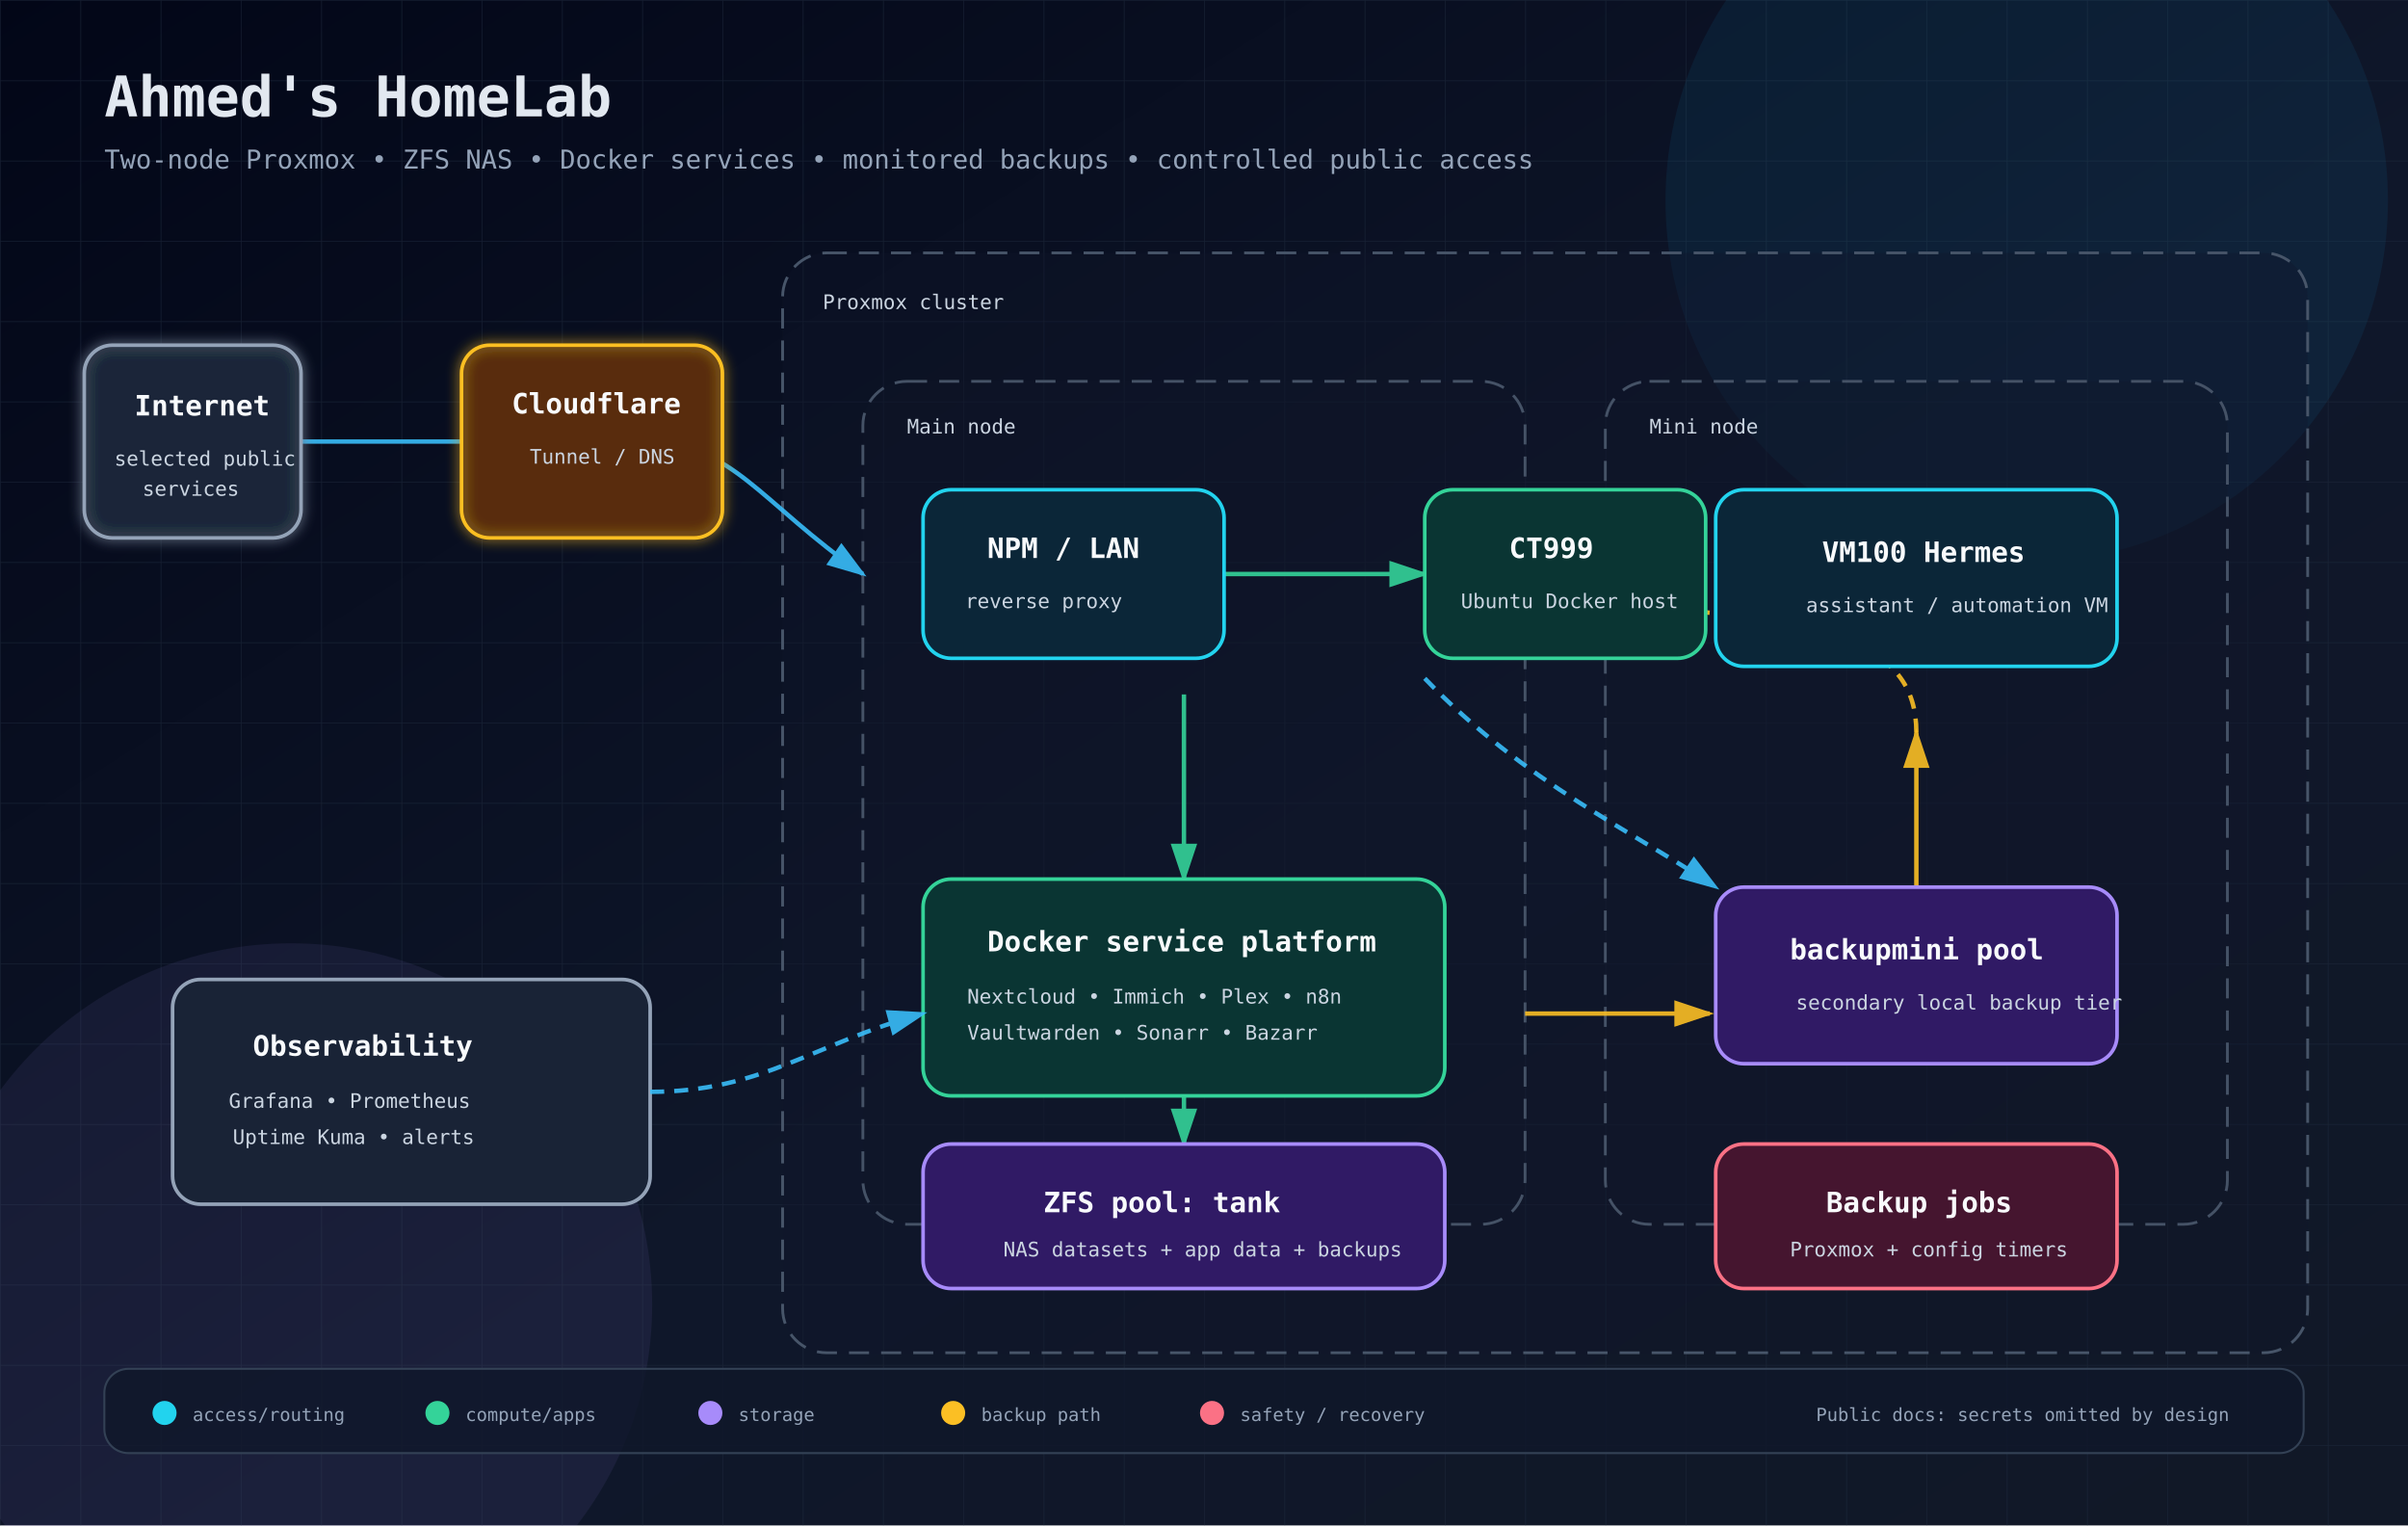
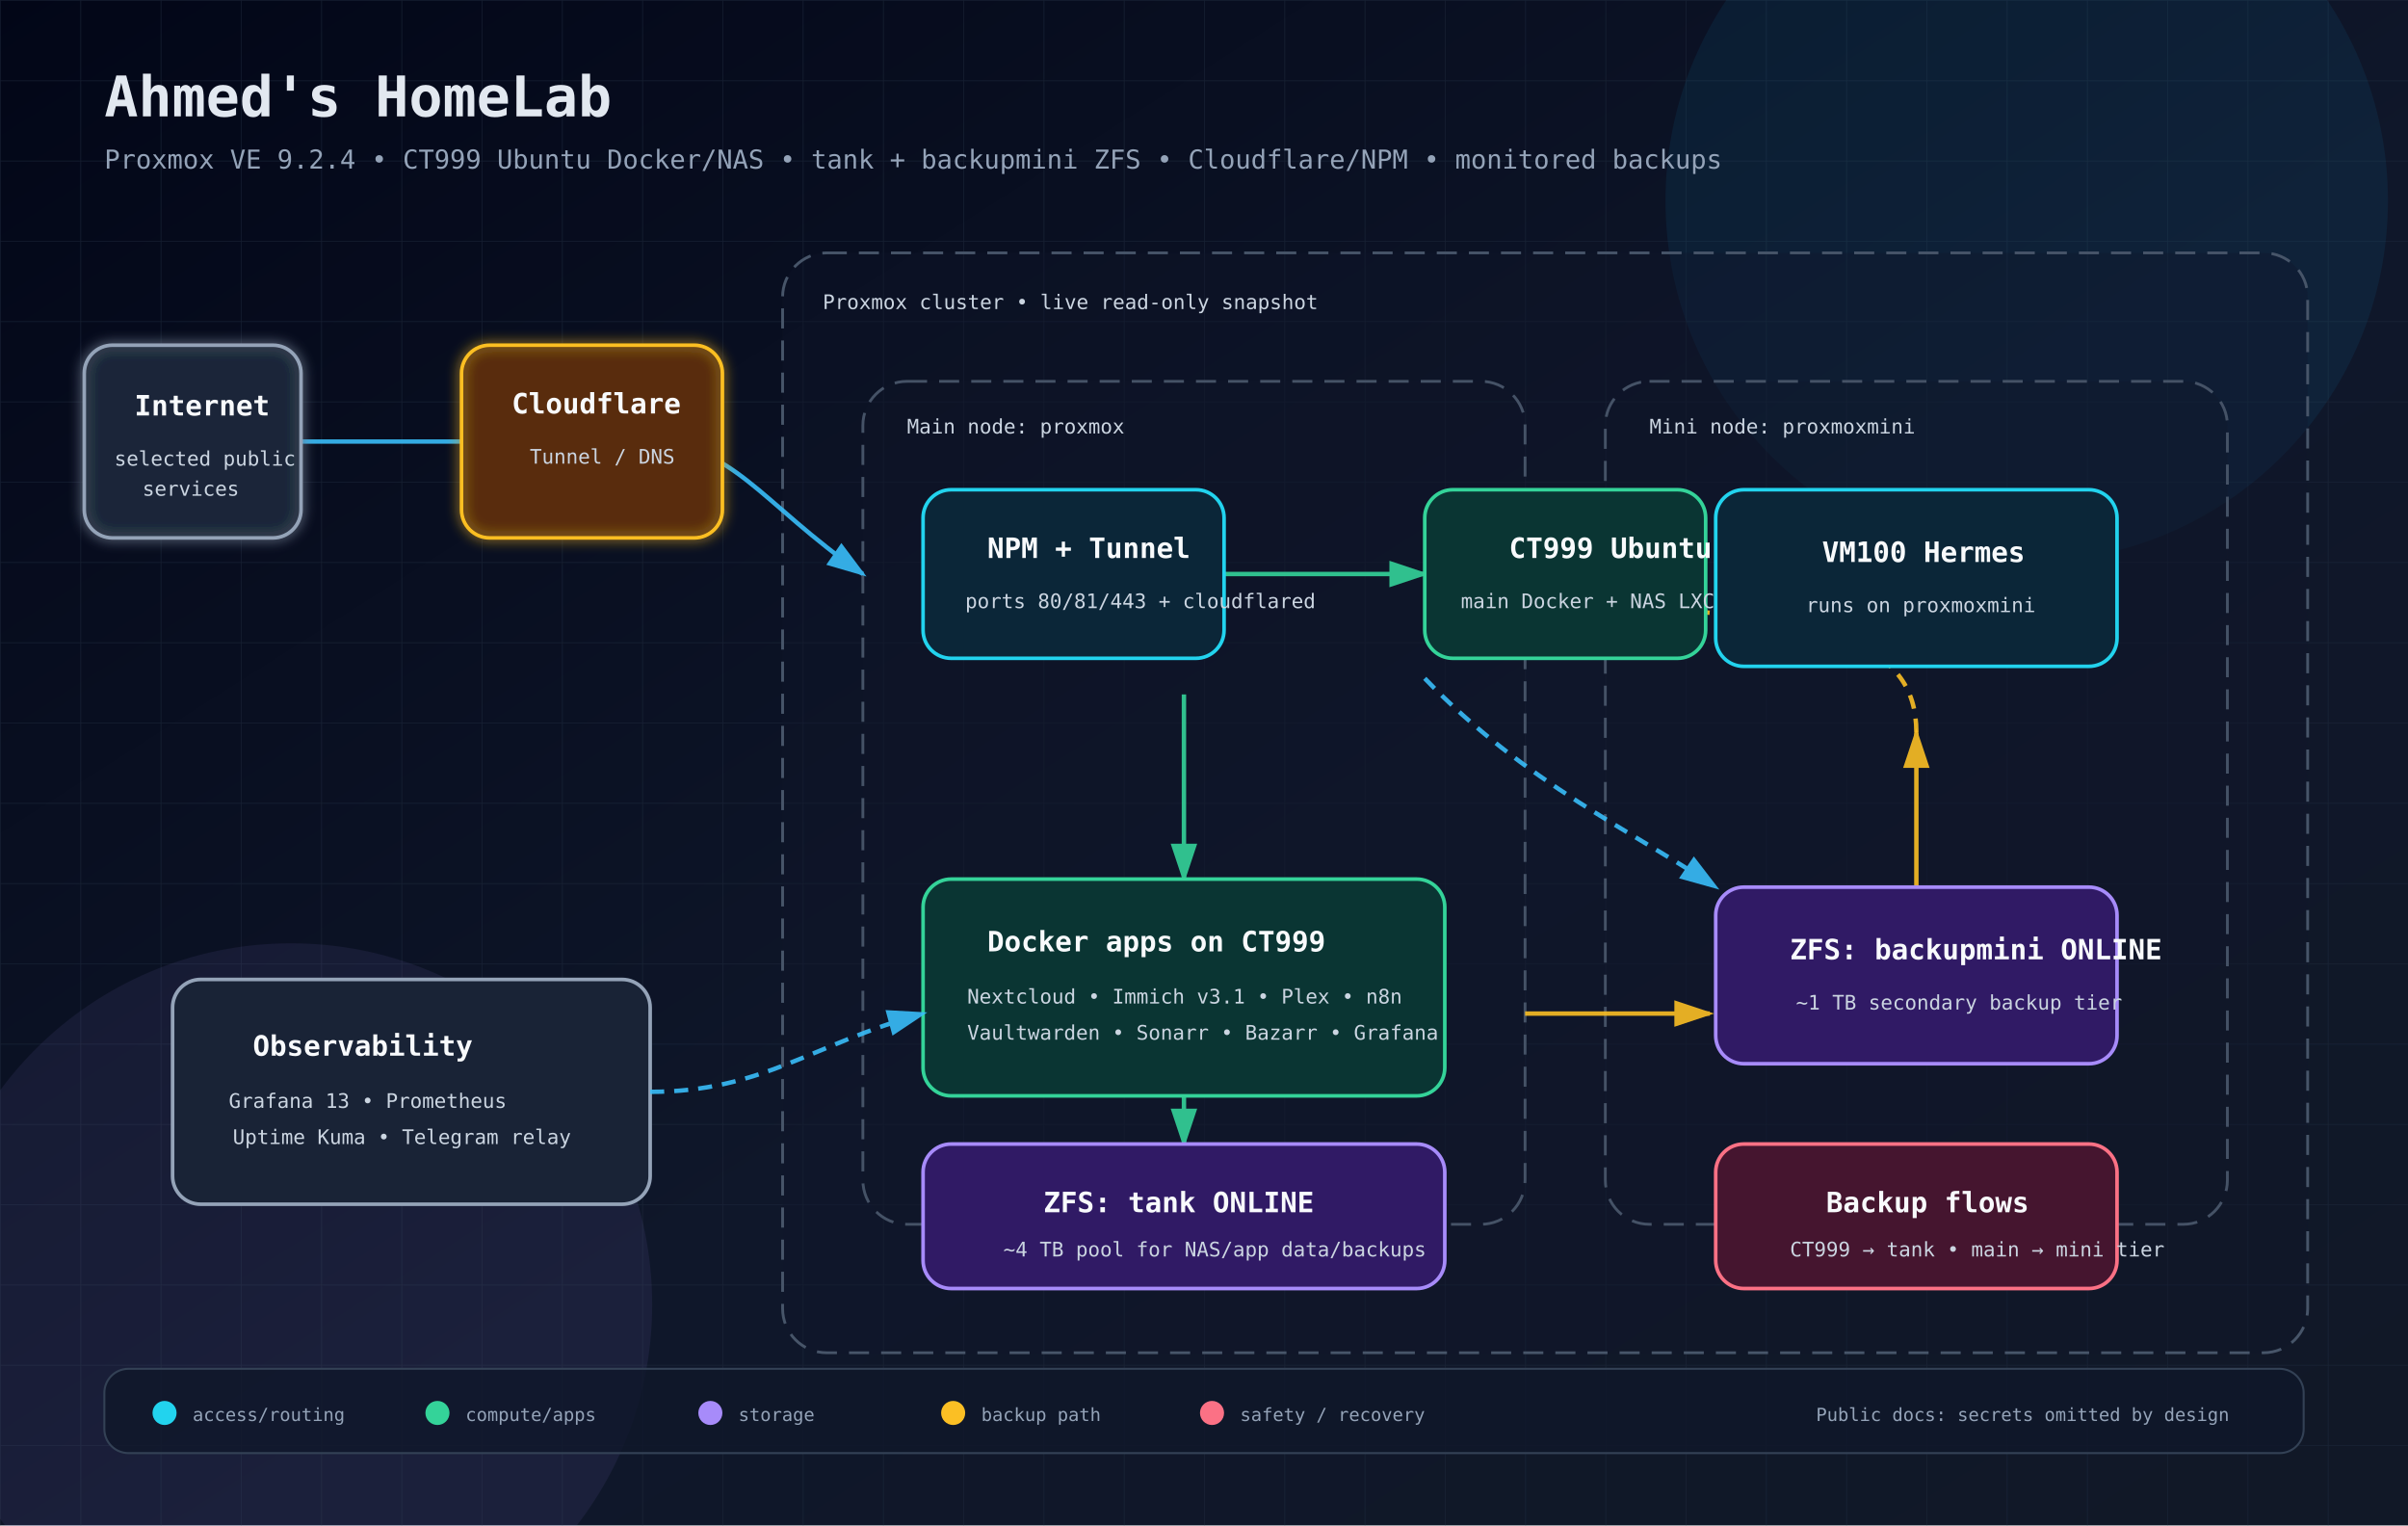
<svg xmlns="http://www.w3.org/2000/svg" width="1200" height="760" viewBox="0 0 1200 760" role="img" aria-labelledby="title desc">
  <defs>
    <linearGradient id="bg" x1="0" y1="0" x2="1" y2="1">
      <stop offset="0%" stop-color="#020617" />
      <stop offset="55%" stop-color="#0f172a" />
      <stop offset="100%" stop-color="#111827" />
    </linearGradient>
    <pattern id="grid" width="40" height="40" patternUnits="userSpaceOnUse">
      <path d="M 40 0 L 0 0 0 40" fill="none" stroke="#1e293b" stroke-width="0.7" opacity="0.85" />
    </pattern>
    <filter id="glow" x="-30%" y="-30%" width="160%" height="160%">
      <feGaussianBlur stdDeviation="3" result="coloredBlur" />
      <feMerge>
        <feMergeNode in="coloredBlur" />
        <feMergeNode in="SourceGraphic" />
      </feMerge>
    </filter>
    <marker id="arrow" markerWidth="10" markerHeight="10" refX="8" refY="3" orient="auto" markerUnits="strokeWidth">
      <path d="M0,0 L0,6 L9,3 z" fill="#38bdf8" />
    </marker>
    <marker id="arrowGreen" markerWidth="10" markerHeight="10" refX="8" refY="3" orient="auto" markerUnits="strokeWidth">
      <path d="M0,0 L0,6 L9,3 z" fill="#34d399" />
    </marker>
    <marker id="arrowAmber" markerWidth="10" markerHeight="10" refX="8" refY="3" orient="auto" markerUnits="strokeWidth">
      <path d="M0,0 L0,6 L9,3 z" fill="#fbbf24" />
    </marker>
    <style>
      .title{font:700 28px 'JetBrains Mono', ui-monospace, SFMono-Regular, Menlo, monospace;fill:#e2e8f0}
      .sub{font:500 13px 'JetBrains Mono', ui-monospace, monospace;fill:#94a3b8}
      .label{font:700 14px 'JetBrains Mono', ui-monospace, monospace;fill:#f8fafc}
      .small{font:500 10px 'JetBrains Mono', ui-monospace, monospace;fill:#cbd5e1}
      .tiny{font:500 9px 'JetBrains Mono', ui-monospace, monospace;fill:#94a3b8}
      .line{fill:none;stroke:#38bdf8;stroke-width:2.2;marker-end:url(#arrow);opacity:.9}
      .greenline{fill:none;stroke:#34d399;stroke-width:2.2;marker-end:url(#arrowGreen);opacity:.9}
      .amberline{fill:none;stroke:#fbbf24;stroke-width:2.2;marker-end:url(#arrowAmber);opacity:.9}
      .dash{stroke-dasharray:7 5}
      .boxbg{fill:#0f172a;rx:14}
      .cyan{fill:rgba(8,51,68,.55);stroke:#22d3ee;stroke-width:1.8;rx:14}
      .green{fill:rgba(6,78,59,.55);stroke:#34d399;stroke-width:1.8;rx:14}
      .violet{fill:rgba(76,29,149,.55);stroke:#a78bfa;stroke-width:1.8;rx:14}
      .amber{fill:rgba(120,53,15,.45);stroke:#fbbf24;stroke-width:1.8;rx:14}
      .rose{fill:rgba(136,19,55,.45);stroke:#fb7185;stroke-width:1.8;rx:14}
      .slate{fill:rgba(30,41,59,.72);stroke:#94a3b8;stroke-width:1.8;rx:14}
      .boundary{fill:rgba(15,23,42,.34);stroke:#475569;stroke-width:1.4;stroke-dasharray:10 6;rx:22}
    </style>
  </defs>
  <rect width="1200" height="760" fill="url(#bg)" />
  <rect width="1200" height="760" fill="url(#grid)" opacity="0.75" />
  <circle cx="1010" cy="100" r="180" fill="#0ea5e9" opacity="0.08" />
  <circle cx="145" cy="650" r="180" fill="#a78bfa" opacity="0.08" />
  <text x="52" y="58" class="title">Ahmed's HomeLab</text>
-   <text x="52" y="84" class="sub">Two-node Proxmox • ZFS NAS • Docker services • monitored backups • controlled public access</text>
+   <text x="52" y="84" class="sub">Proxmox VE 9.2.4 • CT999 Ubuntu Docker/NAS • tank + backupmini ZFS • Cloudflare/NPM • monitored backups</text>
  <rect x="390" y="126" width="760" height="548" class="boundary" />
-   <text x="410" y="154" class="small">Proxmox cluster</text>
+   <text x="410" y="154" class="small">Proxmox cluster • live read-only snapshot</text>
  <rect x="430" y="190" width="330" height="420" class="boundary" opacity=".95" />
-   <text x="452" y="216" class="small">Main node</text>
+   <text x="452" y="216" class="small">Main node: proxmox</text>
  <rect x="800" y="190" width="310" height="420" class="boundary" opacity=".95" />
-   <text x="822" y="216" class="small">Mini node</text>
+   <text x="822" y="216" class="small">Mini node: proxmoxmini</text>
  <path d="M150 220 C230 220 250 220 320 220" class="line" />
  <path d="M320 220 C365 220 378 250 430 286" class="line" />
  <path d="M610 286 C650 286 670 286 710 286" class="greenline" />
  <path d="M590 346 L590 438" class="greenline" />
  <path d="M590 510 L590 570" class="greenline" />
  <path d="M760 505 C800 505 812 505 852 505" class="amberline" />
  <path d="M955 442 L955 365" class="amberline" />
  <path d="M955 365 C955 320 912 302 760 302" class="amberline dash" />
  <path d="M710 338 C760 390 815 415 855 442" class="line dash" />
  <rect x="42" y="172" width="108" height="96" class="boxbg" />
  <rect x="42" y="172" width="108" height="96" class="slate" filter="url(#glow)" />
  <text x="67" y="207" class="label">Internet</text>
  <text x="57" y="232" class="small">selected public</text>
  <text x="71" y="247" class="small">services</text>
  <rect x="230" y="172" width="130" height="96" class="boxbg" />
  <rect x="230" y="172" width="130" height="96" class="amber" filter="url(#glow)" />
  <text x="255" y="206" class="label">Cloudflare</text>
  <text x="264" y="231" class="small">Tunnel / DNS</text>
  <rect x="460" y="244" width="150" height="84" class="boxbg" />
  <rect x="460" y="244" width="150" height="84" class="cyan" />
-   <text x="492" y="278" class="label">NPM / LAN</text>
-   <text x="481" y="303" class="small">reverse proxy</text>
+   <text x="492" y="278" class="label">NPM + Tunnel</text>
+   <text x="481" y="303" class="small">ports 80/81/443 + cloudflared</text>
  <rect x="710" y="244" width="140" height="84" class="boxbg" />
  <rect x="710" y="244" width="140" height="84" class="green" />
-   <text x="752" y="278" class="label">CT999</text>
-   <text x="728" y="303" class="small">Ubuntu Docker host</text>
+   <text x="752" y="278" class="label">CT999 Ubuntu</text>
+   <text x="728" y="303" class="small">main Docker + NAS LXC</text>
  <rect x="460" y="438" width="260" height="108" class="boxbg" />
  <rect x="460" y="438" width="260" height="108" class="green" />
-   <text x="492" y="474" class="label">Docker service platform</text>
-   <text x="482" y="500" class="small">Nextcloud • Immich • Plex • n8n</text>
-   <text x="482" y="518" class="small">Vaultwarden • Sonarr • Bazarr</text>
+   <text x="492" y="474" class="label">Docker apps on CT999</text>
+   <text x="482" y="500" class="small">Nextcloud • Immich v3.1 • Plex • n8n</text>
+   <text x="482" y="518" class="small">Vaultwarden • Sonarr • Bazarr • Grafana</text>
  <rect x="460" y="570" width="260" height="72" class="boxbg" />
  <rect x="460" y="570" width="260" height="72" class="violet" />
-   <text x="520" y="604" class="label">ZFS pool: tank</text>
-   <text x="500" y="626" class="small">NAS datasets + app data + backups</text>
+   <text x="520" y="604" class="label">ZFS: tank ONLINE</text>
+   <text x="500" y="626" class="small">~4 TB pool for NAS/app data/backups</text>
  <rect x="855" y="244" width="200" height="88" class="boxbg" />
  <rect x="855" y="244" width="200" height="88" class="cyan" />
  <text x="908" y="280" class="label">VM100 Hermes</text>
-   <text x="900" y="305" class="small">assistant / automation VM</text>
+   <text x="900" y="305" class="small">runs on proxmoxmini</text>
  <rect x="855" y="442" width="200" height="88" class="boxbg" />
  <rect x="855" y="442" width="200" height="88" class="violet" />
-   <text x="892" y="478" class="label">backupmini pool</text>
-   <text x="895" y="503" class="small">secondary local backup tier</text>
+   <text x="892" y="478" class="label">ZFS: backupmini ONLINE</text>
+   <text x="895" y="503" class="small">~1 TB secondary backup tier</text>
  <rect x="855" y="570" width="200" height="72" class="boxbg" />
  <rect x="855" y="570" width="200" height="72" class="rose" />
-   <text x="910" y="604" class="label">Backup jobs</text>
-   <text x="892" y="626" class="small">Proxmox + config timers</text>
+   <text x="910" y="604" class="label">Backup flows</text>
+   <text x="892" y="626" class="small">CT999 → tank • main → mini tier</text>
  <rect x="86" y="488" width="238" height="112" class="boxbg" />
  <rect x="86" y="488" width="238" height="112" class="slate" />
  <text x="126" y="526" class="label">Observability</text>
-   <text x="114" y="552" class="small">Grafana • Prometheus</text>
-   <text x="116" y="570" class="small">Uptime Kuma • alerts</text>
+   <text x="114" y="552" class="small">Grafana 13 • Prometheus</text>
+   <text x="116" y="570" class="small">Uptime Kuma • Telegram relay</text>
  <path d="M324 544 C380 544 405 520 460 505" class="line dash" />
  <rect x="52" y="682" width="1096" height="42" rx="12" fill="rgba(15,23,42,.8)" stroke="#334155" />
  <circle cx="82" cy="704" r="6" fill="#22d3ee" />
  <text x="96" y="708" class="tiny">access/routing</text>
  <circle cx="218" cy="704" r="6" fill="#34d399" />
  <text x="232" y="708" class="tiny">compute/apps</text>
  <circle cx="354" cy="704" r="6" fill="#a78bfa" />
  <text x="368" y="708" class="tiny">storage</text>
  <circle cx="475" cy="704" r="6" fill="#fbbf24" />
  <text x="489" y="708" class="tiny">backup path</text>
  <circle cx="604" cy="704" r="6" fill="#fb7185" />
  <text x="618" y="708" class="tiny">safety / recovery</text>
  <text x="905" y="708" class="tiny">Public docs: secrets omitted by design</text>
</svg>
